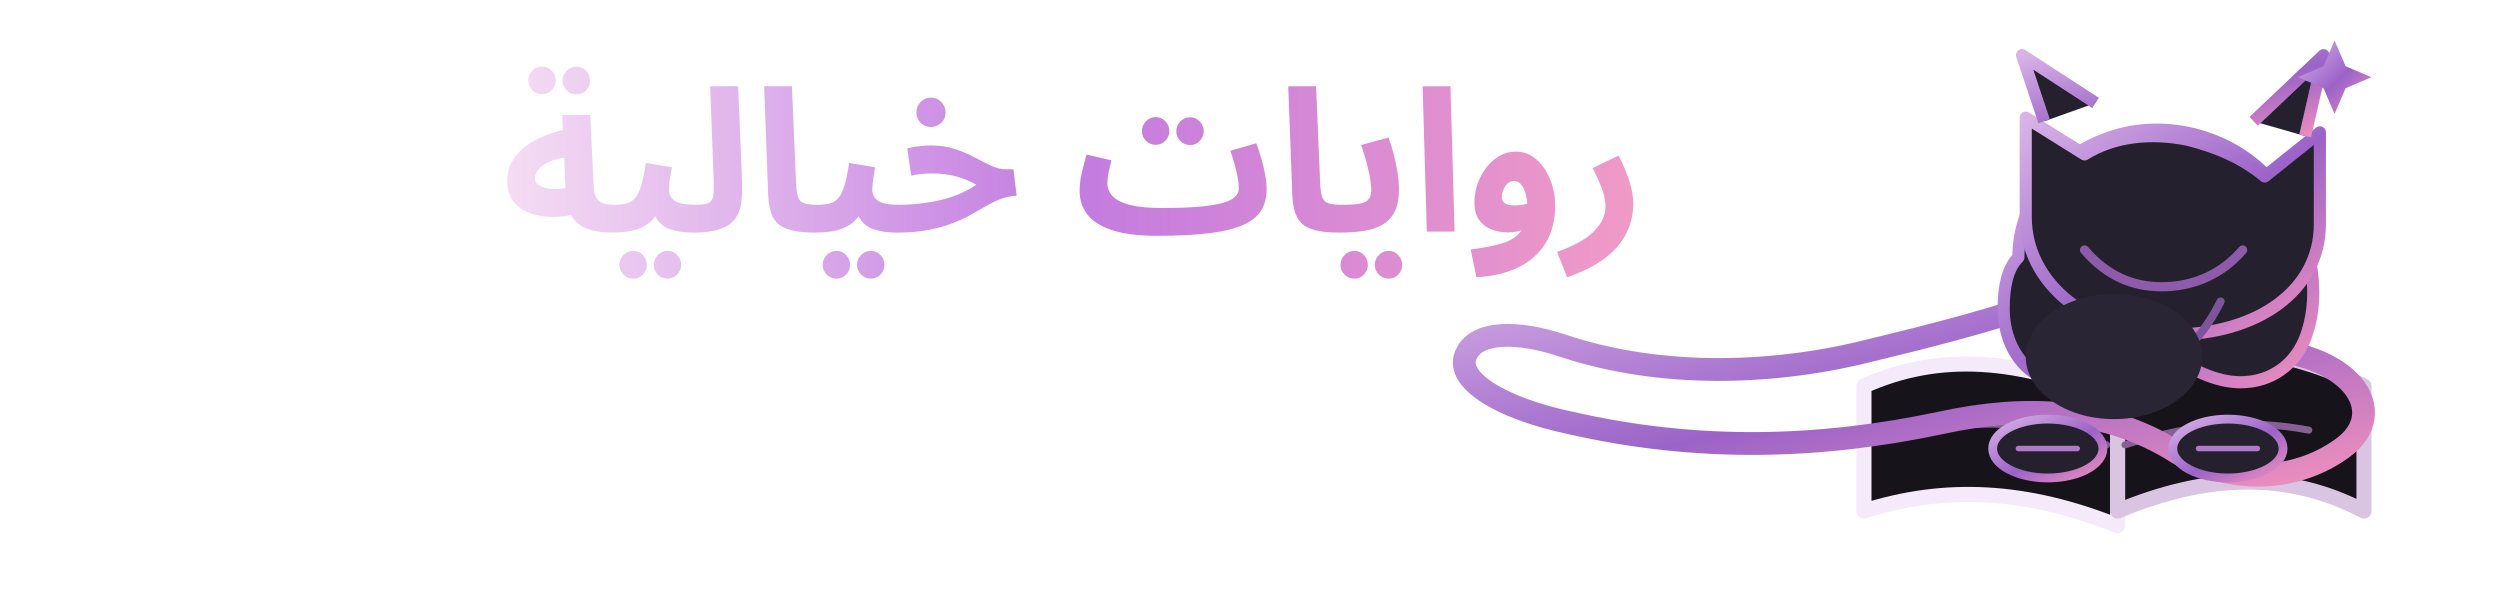
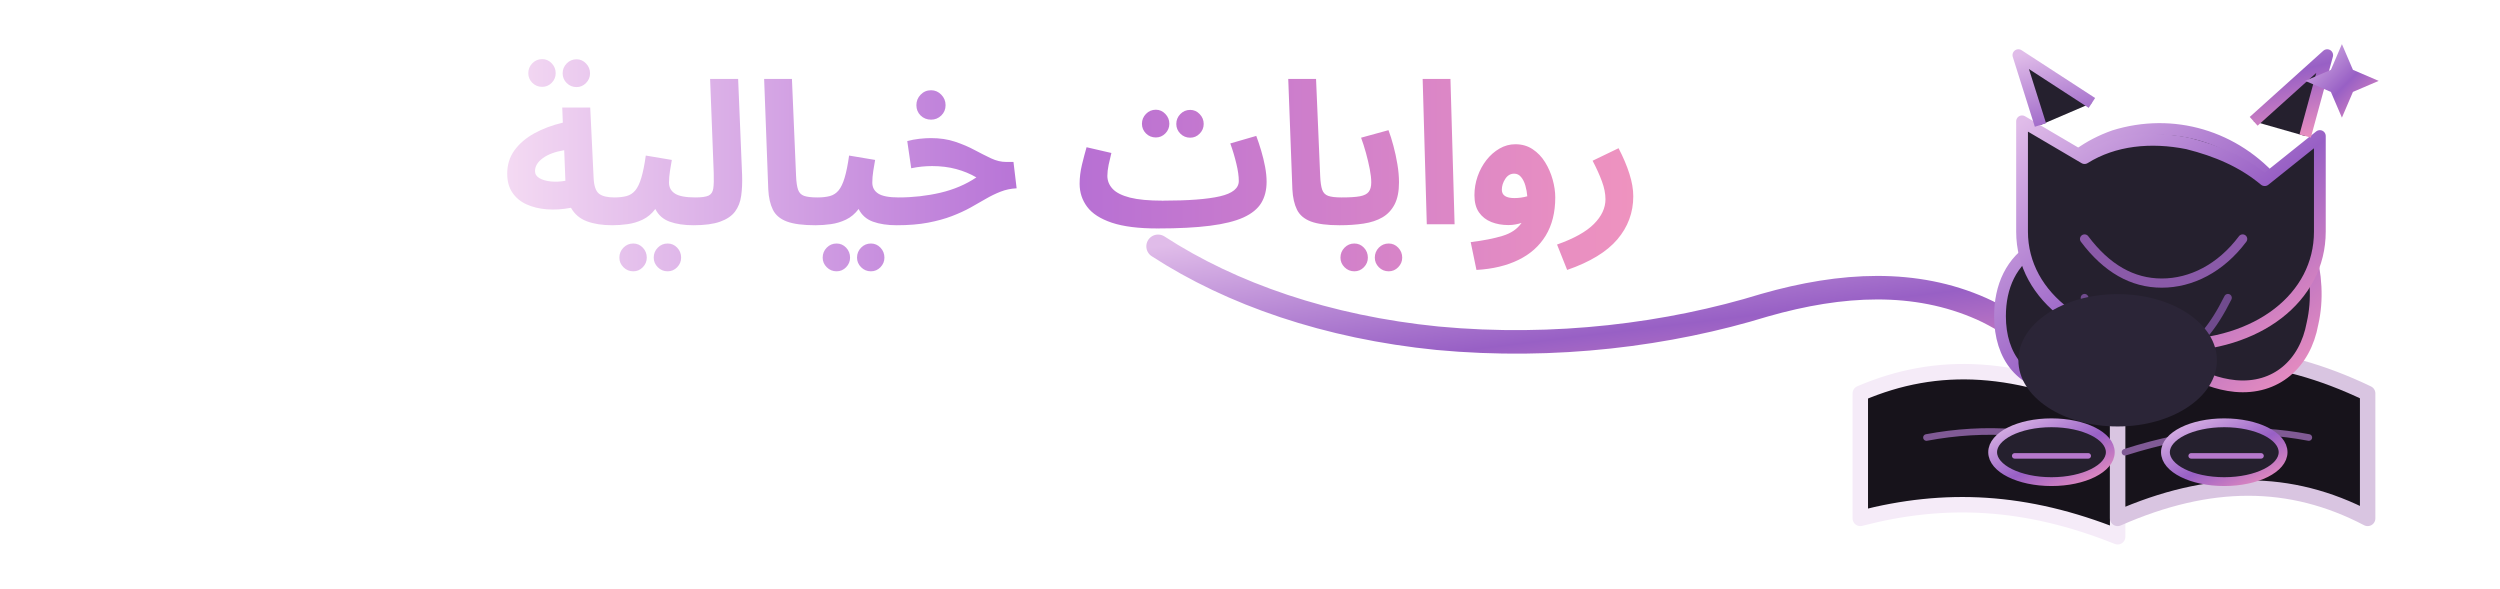
<svg xmlns="http://www.w3.org/2000/svg" viewBox="0 0 680 160" role="img" aria-labelledby="title desc">
  <defs>
-     <linearGradient id="name" x1="0" y1="0" x2="1" y2="0">
-       <stop stop-color="#f5ddf4" />
-       <stop offset=".5" stop-color="#c27be0" />
-       <stop offset="1" stop-color="#f09ac6" />
+     <linearGradient id="g" x1="0" y1="0" x2="1" y2="0">
+       <stop stop-color="#f4daf3" />
+       <stop offset=".48" stop-color="#b46ed5" />
+       <stop offset="1" stop-color="#ef93bf" />
    </linearGradient>
    <linearGradient id="cat" x1="0" y1="0" x2="1" y2="1">
-       <stop stop-color="#d9b3e7" />
-       <stop offset=".55" stop-color="#9b63c8" />
-       <stop offset="1" stop-color="#ee8fbe" />
+       <stop stop-color="#e0bce9" />
+       <stop offset=".55" stop-color="#9860c5" />
+       <stop offset="1" stop-color="#ee91bf" />
    </linearGradient>
  </defs>
-   <text x="292" y="63" direction="rtl" unicode-bidi="plaintext" text-anchor="middle" font-family="Noto Sans Arabic,Noto Naskh Arabic,Amiri,sans-serif" font-size="54" font-weight="850" fill="url(#name)">روايات خيالية</text>
+   <text x="292" y="61" direction="rtl" unicode-bidi="plaintext" text-anchor="middle" font-family="Noto Sans Arabic,Noto Naskh Arabic,Amiri,sans-serif" font-size="54" font-weight="850" fill="url(#g)">روايات خيالية</text>
  <g transform="translate(500 4)">
-     <path d="M7 135V101c20-9 42-8 69 4v34c-25-10-47-11-69-4Z" fill="#17131b" stroke="#f4eafa" stroke-width="4.1" stroke-linejoin="round" />
-     <path d="M143 135V101c-25-12-48-13-67-4v38c24-10 46-11 67 0Z" fill="#17131b" stroke="#d9c5e1" stroke-width="4.1" stroke-linejoin="round" />
-     <path d="M76 105v34" stroke="url(#cat)" stroke-width="3.6" stroke-linecap="round" />
-     <path d="M24 113c16-3 32-2 49 4M128 113c-16-3-31-2-50 4" fill="none" stroke="#866094" stroke-width="1.9" stroke-linecap="round" />
-     <path d="M112 91            C139 91 151 108 137 118            C123 128 105 127 92 119            C73 107 51 106 28 111            C-5 118 -38 119 -73 111            C-92 107 -105 99 -101 92            C-98 86 -87 86 -75 90            C-48 99 -17 98 10 91            C39 84 68 76 83 65" fill="none" stroke="url(#cat)" stroke-width="6.2" stroke-linecap="round" stroke-linejoin="round" />
-     <path d="M49 66            C49 51 59 38 75 33            C91 28 110 34 120 48            C128 59 132 75 127 88            C123 98 113 102 103 99            C96 97 89 92 84 87            C79 93 72 99 64 100            C52 101 45 91 45 80            C45 74 46 69 49 66Z" fill="#24202d" stroke="url(#cat)" stroke-width="3.3" stroke-linejoin="round" />
-     <path d="M51 55V28l16 10c8-5 18-6 28-4 8 2 15 5 21 10l15-12v25            c0 18-17 30-40 30S51 73 51 55Z" fill="#24202d" stroke="url(#cat)" stroke-width="3.3" stroke-linejoin="round" />
-     <path d="M56 29 50 11l20 13M113 29l19-18-5 22" fill="#24202d" stroke="url(#cat)" stroke-width="3.3" stroke-linejoin="round" />
-     <path d="M67 64c6 7 13 10 21 10s16-3 22-10" fill="none" stroke="#8d5baa" stroke-width="2.5" stroke-linecap="round" />
-     <path d="M71 78c4 8 8 12 13 16M104 78c-4 8-8 12-13 16" fill="none" stroke="#7e559d" stroke-width="2.2" stroke-linecap="round" />
-     <ellipse cx="75" cy="93" rx="24" ry="17" fill="#2a2534" />
-     <ellipse cx="57" cy="118" rx="15" ry="8" fill="#24202d" stroke="url(#cat)" stroke-width="2.4" />
-     <ellipse cx="106" cy="118" rx="15" ry="8" fill="#24202d" stroke="url(#cat)" stroke-width="2.4" />
-     <path d="M49 118h16M98 118h16" stroke="#b07ac9" stroke-width="1.5" stroke-linecap="round" />
-     <path d="M135 7l3 7 7 3-7 3-3 7-3-7-7-3 7-3Z" fill="url(#cat)" />
+     <path d="M6 137V103c21-9 43-8 70 5v34c-25-10-47-11-70-5Z" fill="#17131b" stroke="#f5ebf8" stroke-width="4.2" stroke-linejoin="round" />
+     <path d="M144 137V103c-25-12-48-13-68-5v39c25-11 47-11 68 0Z" fill="#17131b" stroke="#d9c5e1" stroke-width="4.2" stroke-linejoin="round" />
+     <path d="M76 106v35" stroke="url(#cat)" stroke-width="3.5" stroke-linecap="round" />
+     <path d="M24 115c16-3 32-2 49 4M128 115c-16-3-31-2-50 4" fill="none" stroke="#805a95" stroke-width="1.8" stroke-linecap="round" />
+     <path d="M103 92            C88 99 79 99 70 96            C57 92 48 84 39 80            C21 72 1 73 -20 79            C-46 87 -77 91 -109 88            C-139 85 -165 76 -185 63" fill="none" stroke="url(#cat)" stroke-width="6.4" stroke-linecap="round" stroke-linejoin="round" />
+     <path d="M54 63            C53 49 61 38 75 33            C91 28 108 33 119 46            C127 56 132 71 129 84            C127 95 119 102 108 101            C98 100 91 94 85 88            C79 95 71 101 61 101            C50 101 44 93 44 82            C44 74 47 67 54 63Z" fill="#25202e" stroke="url(#cat)" stroke-width="3.2" stroke-linejoin="round" />
+     <path d="M50 59V29l17 10c8-5 18-6 28-4 8 2 15 5 21 10l15-12v26            c0 18-17 31-40 31S50 77 50 59Z" fill="#25202e" stroke="url(#cat)" stroke-width="3.2" stroke-linejoin="round" />
+     <path d="M55 30 49 11l20 13M113 29l20-18-6 22" fill="#25202e" stroke="url(#cat)" stroke-width="3.2" stroke-linejoin="round" />
+     <path d="M67 61c6 8 13 12 21 12s16-4 22-12" fill="none" stroke="#8a5aa8" stroke-width="2.5" stroke-linecap="round" />
+     <path d="M67 77c4 8 8 13 15 17M106 77c-4 8-8 13-15 17" fill="none" stroke="#704b8d" stroke-width="2.1" stroke-linecap="round" />
+     <ellipse cx="76" cy="94" rx="27" ry="18" fill="#2b2537" />
+     <ellipse cx="58" cy="119" rx="16" ry="8" fill="#25202e" stroke="url(#cat)" stroke-width="2.4" />
+     <ellipse cx="105" cy="119" rx="16" ry="8" fill="#25202e" stroke="url(#cat)" stroke-width="2.4" />
+     <path d="M48 120h20M96 120h19" stroke="#b679cd" stroke-width="1.5" stroke-linecap="round" />
+     <path d="M137 8l3 7 7 3-7 3-3 7-3-7-7-3 7-3Z" fill="url(#cat)" />
  </g>
</svg>
